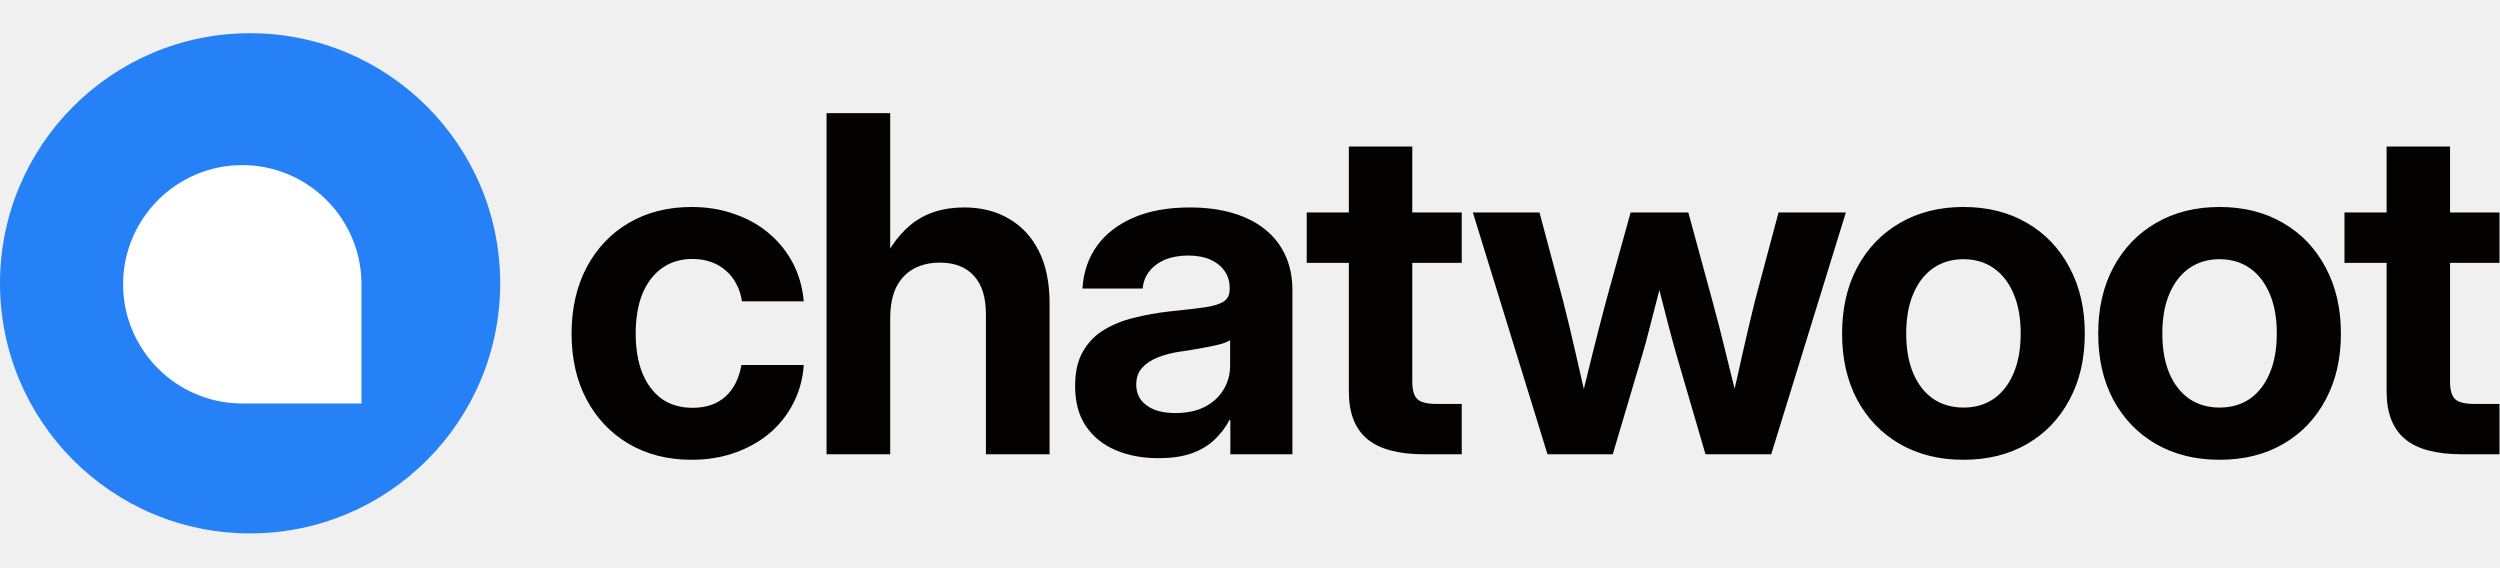
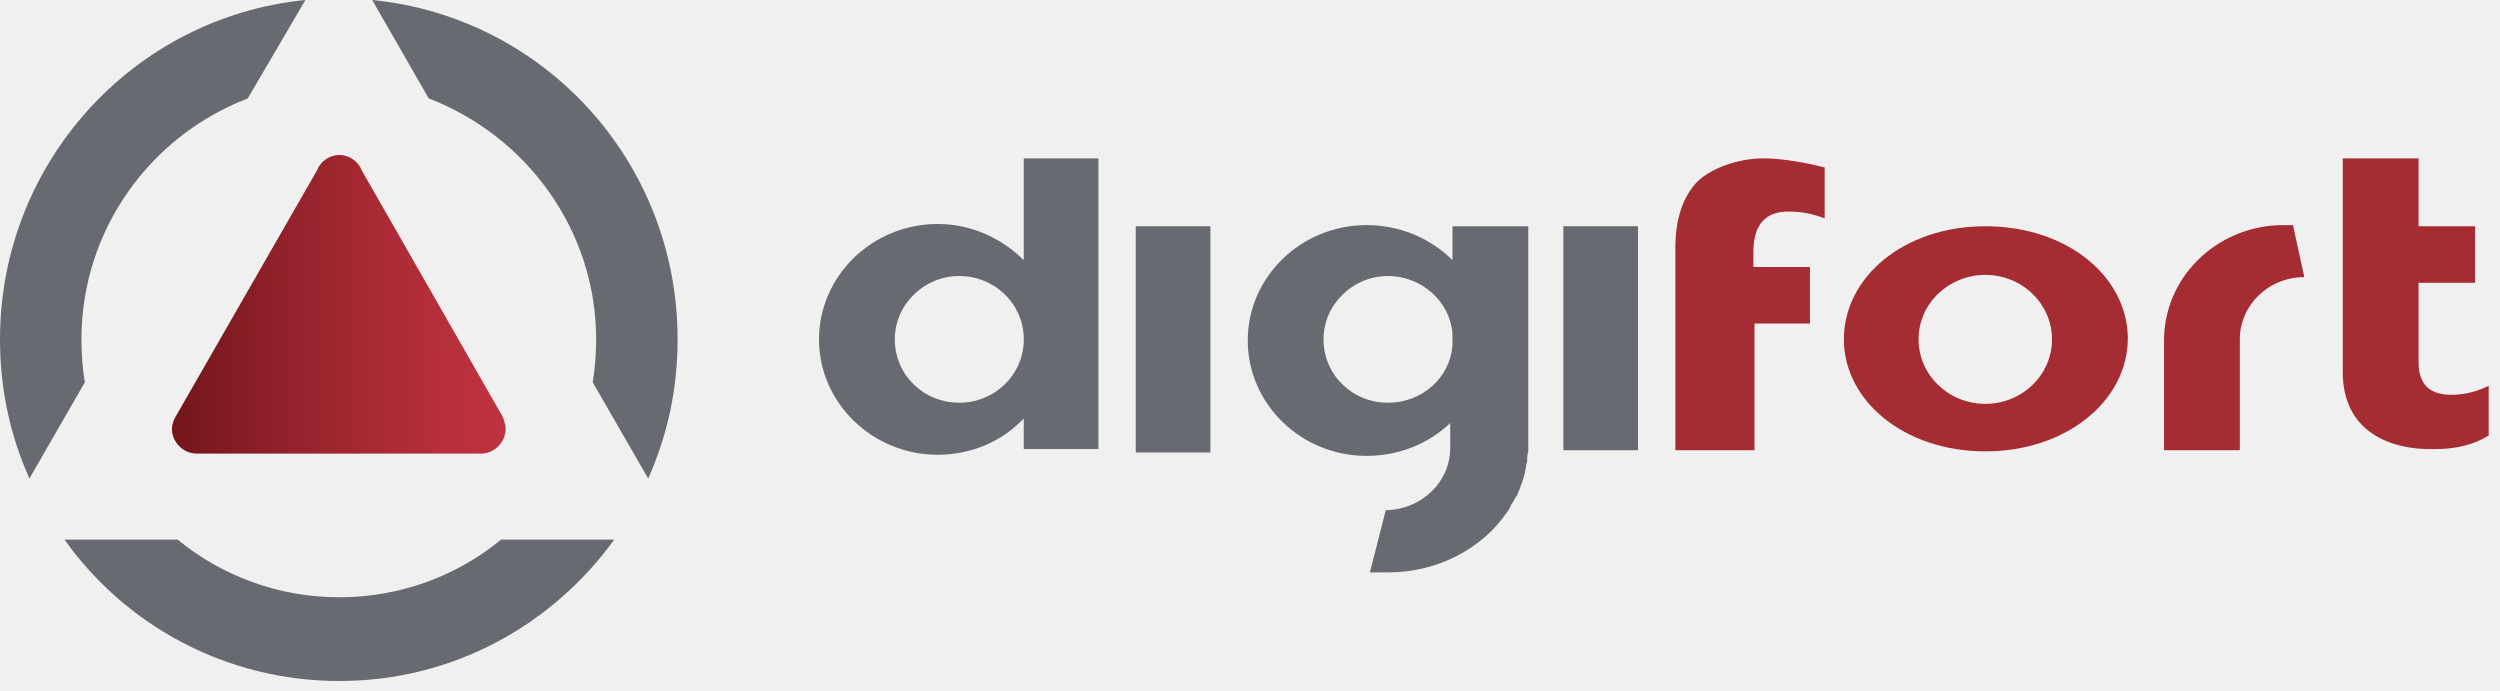
- <svg xmlns="http://www.w3.org/2000/svg" width="2559" height="581" viewBox="0 0 2559 581" fill="none">
-   <path d="M256 546C397.385 546 512 431.385 512 290C512 148.615 397.385 34 256 34C114.615 34 0 148.615 0 290C0 431.385 114.615 546 256 546Z" fill="#2781F6" />
-   <path d="M367 410H247.99C182.388 410 129 356.608 129 290.989C129 225.392 182.388 172 247.992 172C313.612 172 367 225.392 367 290.989V410Z" fill="white" stroke="white" stroke-width="6" />
-   <path d="M707.875 470.625C683.5 470.625 662.016 465.156 643.422 454.219C624.984 443.281 610.609 428.125 600.297 408.75C590.141 389.375 585.062 366.953 585.062 341.484C585.062 316.016 590.141 293.516 600.297 273.984C610.609 254.453 624.984 239.219 643.422 228.281C662.016 217.344 683.5 211.875 707.875 211.875C723.812 211.875 738.5 214.297 751.938 219.141C765.531 223.828 777.328 230.469 787.328 239.062C797.484 247.656 805.609 257.812 811.703 269.531C817.797 281.25 821.469 294.219 822.719 308.438H759.438C758.5 301.875 756.625 296.016 753.812 290.859C751.156 285.547 747.641 281.016 743.266 277.266C739.047 273.359 734.047 270.391 728.266 268.359C722.641 266.172 716.156 265.078 708.812 265.078C696.781 265.078 686.391 268.203 677.641 274.453C668.891 280.703 662.172 289.531 657.484 300.938C652.953 312.344 650.688 325.859 650.688 341.484C650.688 356.953 652.953 370.391 657.484 381.797C662.172 393.203 668.812 402.031 677.406 408.281C686.156 414.375 696.625 417.422 708.812 417.422C716.156 417.422 722.641 416.406 728.266 414.375C733.891 412.344 738.734 409.453 742.797 405.703C747.016 401.797 750.453 397.188 753.109 391.875C755.766 386.406 757.719 380.312 758.969 373.594H822.719C821.781 387.656 818.266 400.625 812.172 412.5C806.234 424.219 798.188 434.453 788.031 443.203C777.875 451.797 766 458.516 752.406 463.359C738.812 468.203 723.969 470.625 707.875 470.625ZM911.209 326.484V465H846.053V115.781H911.209V281.25H898.319C906.288 259.375 917.459 242.422 931.834 230.391C946.366 218.359 964.725 212.344 986.913 212.344C1004.41 212.344 1019.65 216.172 1032.62 223.828C1045.74 231.328 1055.98 242.344 1063.32 256.875C1070.66 271.406 1074.33 289.141 1074.33 310.078V465H1009.18V321.562C1009.18 304.219 1005.04 291.094 996.756 282.188C988.631 273.281 977.069 268.828 962.069 268.828C952.069 268.828 943.241 270.859 935.584 274.922C927.928 278.984 921.913 285.234 917.538 293.672C913.319 302.109 911.209 313.047 911.209 326.484ZM1185.79 468.984C1169.39 468.984 1154.78 466.25 1141.97 460.781C1129.15 455.312 1119 447.109 1111.5 436.172C1104.15 425.234 1100.48 411.562 1100.48 395.156C1100.48 381.094 1103.06 369.453 1108.22 360.234C1113.53 350.859 1120.64 343.438 1129.54 337.969C1138.61 332.344 1149 328.125 1160.72 325.312C1172.43 322.344 1184.62 320.156 1197.28 318.75C1212.59 317.188 1224.7 315.781 1233.61 314.531C1242.51 313.125 1248.92 311.094 1252.83 308.438C1256.73 305.781 1258.68 301.719 1258.68 296.25V294.609C1258.68 288.047 1256.97 282.344 1253.53 277.5C1250.09 272.5 1245.25 268.594 1239 265.781C1232.75 262.969 1225.17 261.562 1216.26 261.562C1207.36 261.562 1199.47 262.969 1192.59 265.781C1185.87 268.594 1180.48 272.578 1176.42 277.734C1172.51 282.734 1170.25 288.594 1169.62 295.312H1107.98C1109.08 278.438 1114.08 263.828 1122.98 251.484C1132.04 239.141 1144.54 229.531 1160.48 222.656C1176.58 215.781 1195.72 212.344 1217.9 212.344C1234.47 212.344 1249.23 214.297 1262.2 218.203C1275.33 222.109 1286.34 227.734 1295.25 235.078C1304.31 242.422 1311.18 251.328 1315.87 261.797C1320.56 272.109 1322.9 283.75 1322.9 296.719V465H1259.39V430.078H1258.45C1254.23 437.891 1248.92 444.766 1242.51 450.703C1236.26 456.484 1228.45 461.016 1219.08 464.297C1209.86 467.422 1198.76 468.984 1185.79 468.984ZM1203.14 422.812C1214.86 422.812 1224.86 420.703 1233.14 416.484C1241.58 412.109 1247.98 406.25 1252.36 398.906C1256.89 391.562 1259.15 383.281 1259.15 374.062V348.281C1257.12 349.531 1254.39 350.703 1250.95 351.797C1247.67 352.734 1243.68 353.672 1239 354.609C1234.47 355.547 1229.47 356.484 1224 357.422C1218.68 358.359 1213.14 359.219 1207.36 360C1199.23 361.25 1191.81 363.203 1185.09 365.859C1178.37 368.516 1172.98 372.109 1168.92 376.641C1165.01 381.016 1163.06 386.719 1163.06 393.75C1163.06 399.688 1164.7 404.922 1167.98 409.453C1171.42 413.828 1176.11 417.188 1182.04 419.531C1187.98 421.719 1195.01 422.812 1203.14 422.812ZM1496.24 217.5V269.062H1337.57V217.5H1496.24ZM1380.69 150H1445.61V390.703C1445.61 399.297 1447.33 405.234 1450.77 408.516C1454.21 411.797 1460.69 413.438 1470.22 413.438C1474.13 413.438 1478.66 413.438 1483.82 413.438C1489.13 413.438 1493.27 413.438 1496.24 413.438V465C1492.02 465 1486.32 465 1479.13 465C1472.1 465 1464.99 465 1457.8 465C1431.39 465 1411.94 459.766 1399.44 449.297C1386.94 438.828 1380.69 422.656 1380.69 400.781V150ZM1584.03 465L1507.62 217.5H1575.82L1599.73 307.031C1604.26 324.688 1608.63 342.891 1612.85 361.641C1617.07 380.391 1621.29 398.828 1625.51 416.953H1616.6C1621.13 398.828 1625.67 380.391 1630.2 361.641C1634.88 342.891 1639.57 324.688 1644.26 307.031L1669.1 217.5H1728.17L1752.54 307.031C1757.38 324.688 1762.07 342.891 1766.6 361.641C1771.13 380.391 1775.67 398.828 1780.2 416.953H1771.06C1775.43 398.828 1779.65 380.391 1783.71 361.641C1787.93 342.891 1792.23 324.688 1796.6 307.031L1820.51 217.5H1889.42L1813.01 465H1745.74L1716.45 364.688C1713.63 354.844 1710.9 344.844 1708.24 334.688C1705.59 324.375 1702.93 314.062 1700.28 303.75C1697.78 293.281 1695.12 282.969 1692.31 272.812H1704.96C1702.31 282.969 1699.57 293.281 1696.76 303.75C1694.1 314.062 1691.45 324.375 1688.79 334.688C1686.29 344.844 1683.56 354.844 1680.59 364.688L1650.82 465H1584.03ZM2009.78 470.625C1985.09 470.625 1963.38 465.234 1944.62 454.453C1926.03 443.672 1911.5 428.594 1901.03 409.219C1890.72 389.844 1885.56 367.266 1885.56 341.484C1885.56 315.703 1890.72 293.125 1901.03 273.75C1911.5 254.219 1926.03 239.062 1944.62 228.281C1963.38 217.344 1985.09 211.875 2009.78 211.875C2034.62 211.875 2056.34 217.344 2074.94 228.281C2093.53 239.062 2107.98 254.219 2118.3 273.75C2128.77 293.125 2134 315.703 2134 341.484C2134 367.266 2128.77 389.844 2118.3 409.219C2107.98 428.594 2093.53 443.672 2074.94 454.453C2056.34 465.234 2034.62 470.625 2009.78 470.625ZM2009.78 417.188C2021.66 417.188 2031.97 414.219 2040.72 408.281C2049.47 402.188 2056.27 393.438 2061.11 382.031C2065.95 370.625 2068.38 357.109 2068.38 341.484C2068.38 325.547 2065.95 311.953 2061.11 300.703C2056.27 289.297 2049.47 280.547 2040.72 274.453C2031.97 268.359 2021.66 265.312 2009.78 265.312C1998.06 265.312 1987.75 268.359 1978.84 274.453C1970.09 280.547 1963.3 289.297 1958.45 300.703C1953.61 311.953 1951.19 325.547 1951.19 341.484C1951.19 357.266 1953.61 370.859 1958.45 382.266C1963.3 393.516 1970.09 402.188 1978.84 408.281C1987.75 414.219 1998.06 417.188 2009.78 417.188ZM2271.94 470.625C2247.26 470.625 2225.54 465.234 2206.79 454.453C2188.19 443.672 2173.66 428.594 2163.19 409.219C2152.88 389.844 2147.72 367.266 2147.72 341.484C2147.72 315.703 2152.88 293.125 2163.19 273.75C2173.66 254.219 2188.19 239.062 2206.79 228.281C2225.54 217.344 2247.26 211.875 2271.94 211.875C2296.79 211.875 2318.51 217.344 2337.1 228.281C2355.69 239.062 2370.15 254.219 2380.46 273.75C2390.93 293.125 2396.16 315.703 2396.16 341.484C2396.16 367.266 2390.93 389.844 2380.46 409.219C2370.15 428.594 2355.69 443.672 2337.1 454.453C2318.51 465.234 2296.79 470.625 2271.94 470.625ZM2271.94 417.188C2283.82 417.188 2294.13 414.219 2302.88 408.281C2311.63 402.188 2318.43 393.438 2323.27 382.031C2328.12 370.625 2330.54 357.109 2330.54 341.484C2330.54 325.547 2328.12 311.953 2323.27 300.703C2318.43 289.297 2311.63 280.547 2302.88 274.453C2294.13 268.359 2283.82 265.312 2271.94 265.312C2260.22 265.312 2249.91 268.359 2241.01 274.453C2232.26 280.547 2225.46 289.297 2220.62 300.703C2215.77 311.953 2213.35 325.547 2213.35 341.484C2213.35 357.266 2215.77 370.859 2220.62 382.266C2225.46 393.516 2232.26 402.188 2241.01 408.281C2249.91 414.219 2260.22 417.188 2271.94 417.188ZM2558.48 217.5V269.062H2399.81V217.5H2558.48ZM2442.93 150H2507.86V390.703C2507.86 399.297 2509.57 405.234 2513.01 408.516C2516.45 411.797 2522.93 413.438 2532.47 413.438C2536.37 413.438 2540.9 413.438 2546.06 413.438C2551.37 413.438 2555.51 413.438 2558.48 413.438V465C2554.26 465 2548.56 465 2541.37 465C2534.34 465 2527.23 465 2520.04 465C2493.64 465 2474.18 459.766 2461.68 449.297C2449.18 438.828 2442.93 422.656 2442.93 400.781V150Z" fill="#040101" />
+ <svg xmlns="http://www.w3.org/2000/svg" version="1.1" id="Camada_1" x="0px" y="0px" viewBox="0 0 221 61" style="enable-background:new 0 0 221 61;" xml:space="preserve">
+   <style type="text/css">
+ 	.st0{fill:#686A71;}
+ 	.st1{fill:#A52C32;}
+ 	.st2{fill:url(#SVGID_1_);}
+ </style>
+   <g>
+     <rect x="100.4" y="20" class="st0" width="6.6" height="20" />
+     <rect x="138.2" y="20" class="st0" width="6.6" height="19.8" />
+     <path class="st0" d="M90.5,14v9c-1.9-1.9-4.6-3.2-7.6-3.2c-5.8,0-10.5,4.6-10.5,10.2s4.7,10.2,10.5,10.2c3,0,5.7-1.2,7.6-3.2v2.7   h6.6V14H90.5z M84.8,35.6c-3.2,0-5.7-2.5-5.7-5.6c0-3.1,2.6-5.6,5.7-5.6c3.1,0,5.6,2.4,5.7,5.4v0.4C90.4,33.2,87.9,35.6,84.8,35.6z   " />
+     <path class="st1" d="M148.1,28.6v-5v-1.7c0-2.6,0.7-4.5,1.9-5.8c1.2-1.2,3.6-2.1,5.9-2.1c1.9,0,4.2,0.5,5.4,0.8v4.5   c-1.1-0.4-2-0.6-3.2-0.6c-2,0-3.1,1.1-3.1,3.6v1.3h5v5h-4.9v11.2h-7V28.6z" />
+     <path class="st1" d="M207.1,32.9V25v-5v-6h6.7v6l5,0v5h-5v7c0,2.1,1.1,2.9,2.9,2.9c1.2,0,2.3-0.3,3.3-0.8v4.4   c-1.3,0.8-2.8,1.2-4.8,1.2C211.2,39.8,207.1,38.1,207.1,32.9z" />
+     <path class="st1" d="M175.5,20c-7.2,0-12.5,4.5-12.5,10V30c0,5.4,5.3,9.9,12.5,9.9c7.2,0,12.6-4.5,12.6-10v-0.1   C188,24.4,182.7,20,175.5,20z M175.5,35.7c-3.3,0-5.9-2.6-5.9-5.7c0-3.2,2.7-5.7,5.9-5.7c3.3,0,5.9,2.6,5.9,5.7   C181.4,33.1,178.8,35.7,175.5,35.7z" />
+     <path class="st1" d="M202.7,19.9c-0.1,0-1.1,0-1.2,0c-5.7,0.2-10.2,4.7-10.2,10.2v9.7h6.7v-0.3V30c0-3,2.5-5.5,5.7-5.5L202.7,19.9z   " />
+     <path class="st0" d="M128.4,20v3c-1.9-1.9-4.6-3.1-7.6-3.1c-5.8,0-10.5,4.6-10.5,10.2s4.7,10.2,10.5,10.2c2.9,0,5.5-1.1,7.4-2.9   v2.2h0c0,3-2.5,5.4-5.6,5.5h-0.1l-1.4,5.5h1.6c4.5,0,8.4-2.2,10.5-5.3c0,0,0,0,0,0c0.2-0.2,0.3-0.5,0.4-0.7   c0.1-0.1,0.1-0.2,0.2-0.3c0.1-0.2,0.2-0.4,0.3-0.5c0.1-0.2,0.1-0.3,0.2-0.5c0.1-0.2,0.1-0.3,0.2-0.5c0.1-0.2,0.1-0.4,0.2-0.6   c0-0.1,0.1-0.3,0.1-0.4c0-0.2,0.1-0.4,0.1-0.6c0-0.1,0.1-0.3,0.1-0.4c0-0.3,0-0.6,0.1-0.9c0,0,0-0.1,0-0.1c0,0,0,0,0,0s0,0,0,0V38   v-0.5v-1V20H128.4z M128.4,30.5c-0.2,2.9-2.7,5.1-5.7,5.1c-3.2,0-5.7-2.5-5.7-5.6c0-3.1,2.6-5.6,5.7-5.6c3,0,5.5,2.3,5.7,5.1V30.5z   " />
+     <g>
+       <g>
+         <path class="st0" d="M37.9,8.7C46.5,12,52.7,20.3,52.7,30c0,1.3-0.1,2.5-0.3,3.8l4.9,8.5c1.7-3.8,2.6-7.9,2.6-12.3     c0-15.7-11.8-28.5-27-30L37.9,8.7z" />
+         <path class="st0" d="M44.3,47.7c-3.9,3.2-8.9,5.1-14.3,5.1c-5.4,0-10.4-1.9-14.3-5.1H5.7c5.4,7.6,14.3,12.5,24.3,12.5     c10,0,18.8-4.9,24.3-12.5H44.3z" />
+         <path class="st0" d="M7.5,33.8c-0.2-1.2-0.3-2.5-0.3-3.8c0-9.7,6.1-18,14.7-21.3L27,0C11.8,1.5,0,14.4,0,30     c0,4.4,0.9,8.5,2.6,12.3L7.5,33.8z" />
+       </g>
+       <linearGradient id="SVGID_1_" gradientUnits="userSpaceOnUse" x1="15.217" y1="26.892" x2="44.662" y2="26.892">
+         <stop offset="0" style="stop-color:#72161B" />
+         <stop offset="0.353" style="stop-color:#93222A" />
+         <stop offset="0.771" style="stop-color:#B42E3A" />
+         <stop offset="1" style="stop-color:#C03240" />
+       </linearGradient>
+       <path class="st2" d="M44.5,37L44.5,37L44.5,37c-0.1-0.2-0.1-0.3-0.2-0.4L32,15.1l0,0c-0.3-0.8-1.1-1.4-2-1.4c-0.9,0-1.7,0.6-2,1.4    h0L15.6,36.7h0c-0.2,0.3-0.4,0.8-0.4,1.2c0,1.2,1,2.2,2.2,2.2h25.1l0,0h0c1.2,0,2.2-1,2.2-2.2C44.7,37.6,44.6,37.3,44.5,37z" />
+     </g>
+   </g>
</svg>
